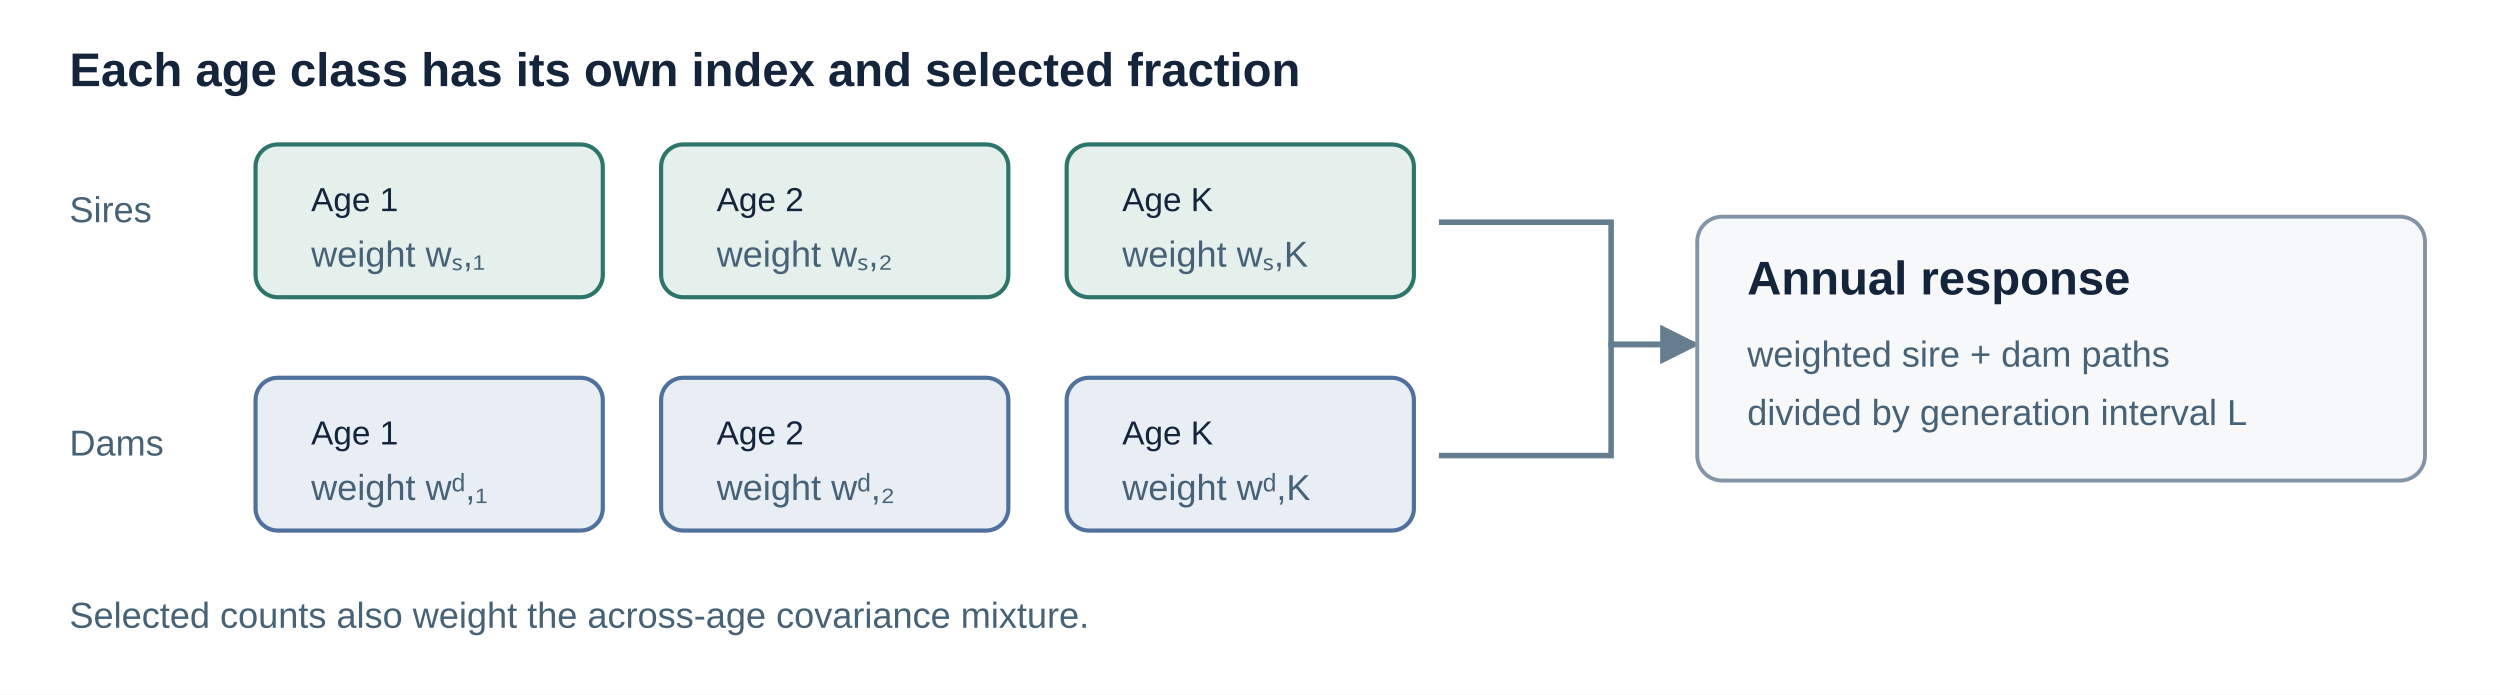
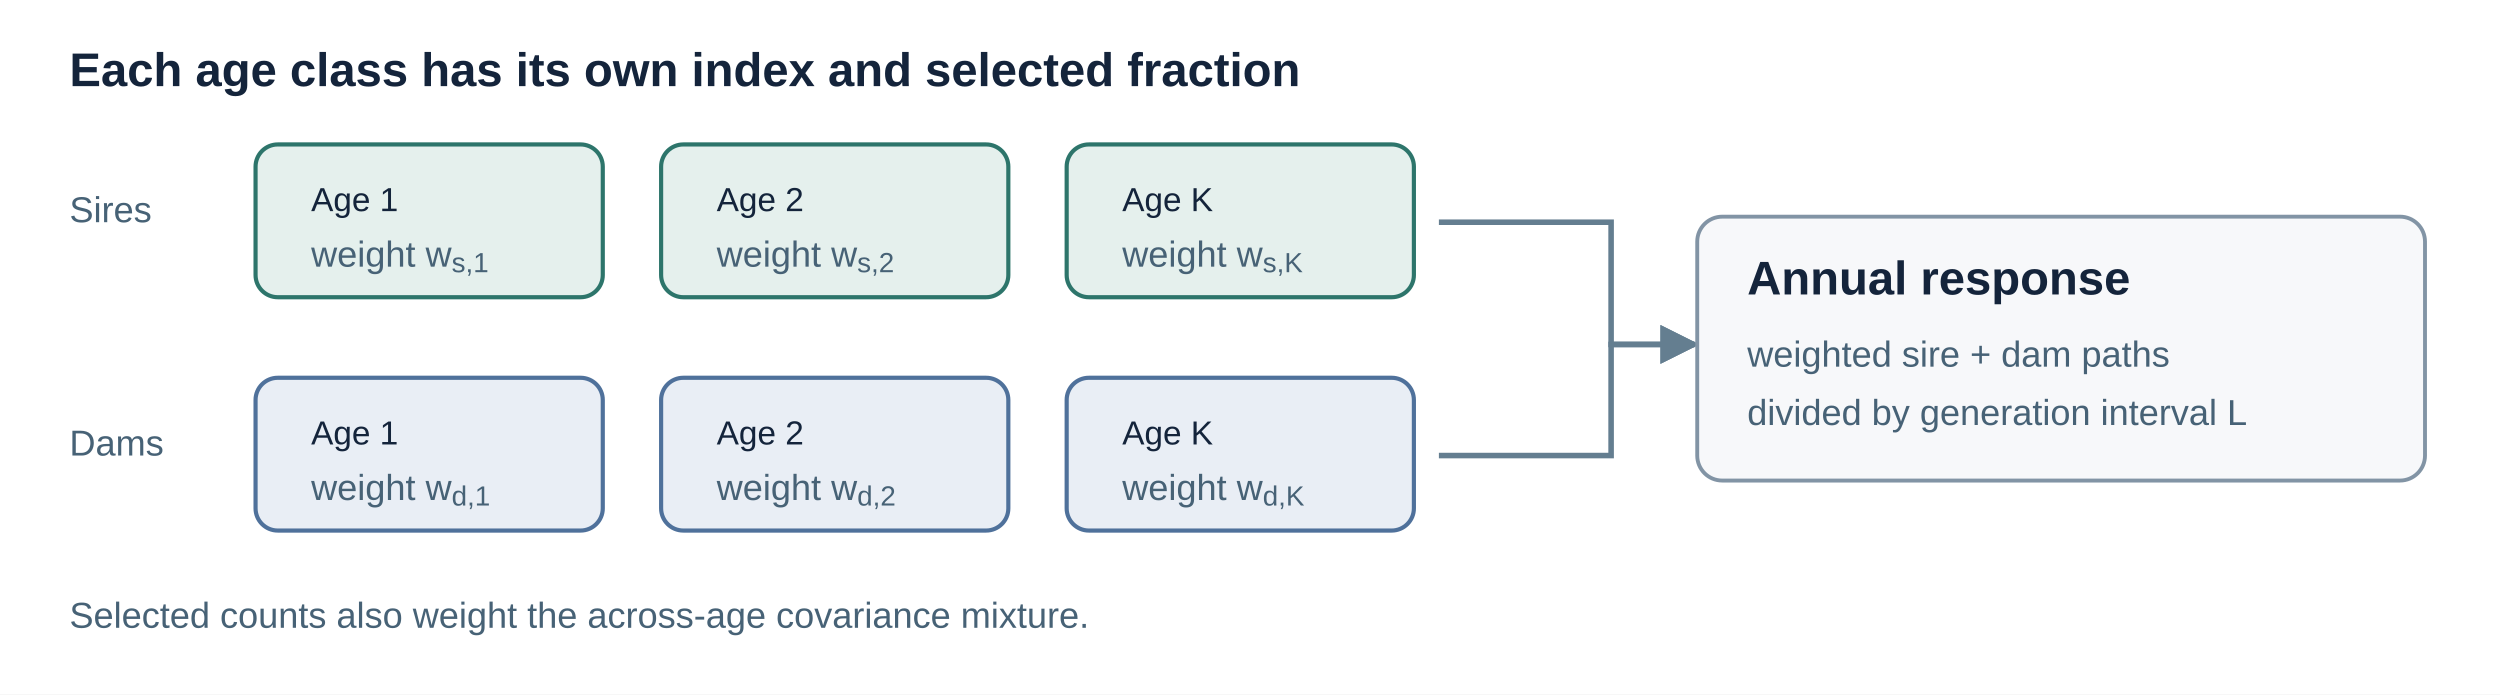
<svg xmlns="http://www.w3.org/2000/svg" viewBox="0 0 900 250" role="img" aria-label="Sire and dam age class weighting">
  <defs>
    <style>text{font-family:Arial,Helvetica,sans-serif;fill:#14243b}.head{font-size:17px;font-weight:700}.small{font-size:13px;fill:#476276}.s{fill:#e5f0ed;stroke:#2d756b;stroke-width:1.5}.d{fill:#e9eef5;stroke:#4f719b;stroke-width:1.5}.out{fill:#f7f8fa;stroke:#8294a5;stroke-width:1.4}.arrow{stroke:#647e90;stroke-width:2;fill:none;marker-end:url(#a)}</style>
    <marker id="a" viewBox="0 0 8 8" refX="7" refY="4" markerWidth="7" markerHeight="7" orient="auto">
      <path d="M0 0L8 4L0 8Z" fill="#647e90" />
    </marker>
  </defs>
  <rect width="900" height="250" fill="white" />
  <text class="head" x="25" y="31">Each age class has its own index and selected fraction</text>
  <text class="small" x="25" y="80">Sires</text>
  <text class="small" x="25" y="164">Dams</text>
  <rect class="s" x="92" y="52" width="125" height="55" rx="8" />
  <text x="112" y="76">Age 1</text>
-   <text class="small" x="112" y="96">weight wₛ,₁</text>
+   <text class="small" x="112" y="96">weight w<tspan baseline-shift="sub" font-size="10">s,1</tspan>
+   </text>
  <rect class="s" x="238" y="52" width="125" height="55" rx="8" />
  <text x="258" y="76">Age 2</text>
-   <text class="small" x="258" y="96">weight wₛ,₂</text>
+   <text class="small" x="258" y="96">weight w<tspan baseline-shift="sub" font-size="10">s,2</tspan>
+   </text>
  <rect class="s" x="384" y="52" width="125" height="55" rx="8" />
  <text x="404" y="76">Age K</text>
-   <text class="small" x="404" y="96">weight wₛ,K</text>
+   <text class="small" x="404" y="96">weight w<tspan baseline-shift="sub" font-size="10">s,K</tspan>
+   </text>
  <rect class="d" x="92" y="136" width="125" height="55" rx="8" />
  <text x="112" y="160">Age 1</text>
-   <text class="small" x="112" y="180">weight wᵈ,₁</text>
+   <text class="small" x="112" y="180">weight w<tspan baseline-shift="sub" font-size="10">d,1</tspan>
+   </text>
  <rect class="d" x="238" y="136" width="125" height="55" rx="8" />
  <text x="258" y="160">Age 2</text>
-   <text class="small" x="258" y="180">weight wᵈ,₂</text>
+   <text class="small" x="258" y="180">weight w<tspan baseline-shift="sub" font-size="10">d,2</tspan>
+   </text>
  <rect class="d" x="384" y="136" width="125" height="55" rx="8" />
  <text x="404" y="160">Age K</text>
-   <text class="small" x="404" y="180">weight wᵈ,K</text>
+   <text class="small" x="404" y="180">weight w<tspan baseline-shift="sub" font-size="10">d,K</tspan>
+   </text>
  <path class="arrow" d="M518 80H580V124H610" />
  <path class="arrow" d="M518 164H580V124H610" />
  <rect class="out" x="611" y="78" width="262" height="95" rx="9" />
  <text class="head" x="629" y="106">Annual response</text>
  <text class="small" x="629" y="132">weighted sire + dam paths</text>
  <text class="small" x="629" y="153">divided by generation interval L</text>
  <text class="small" x="25" y="226">Selected counts also weight the across-age covariance mixture.</text>
</svg>
